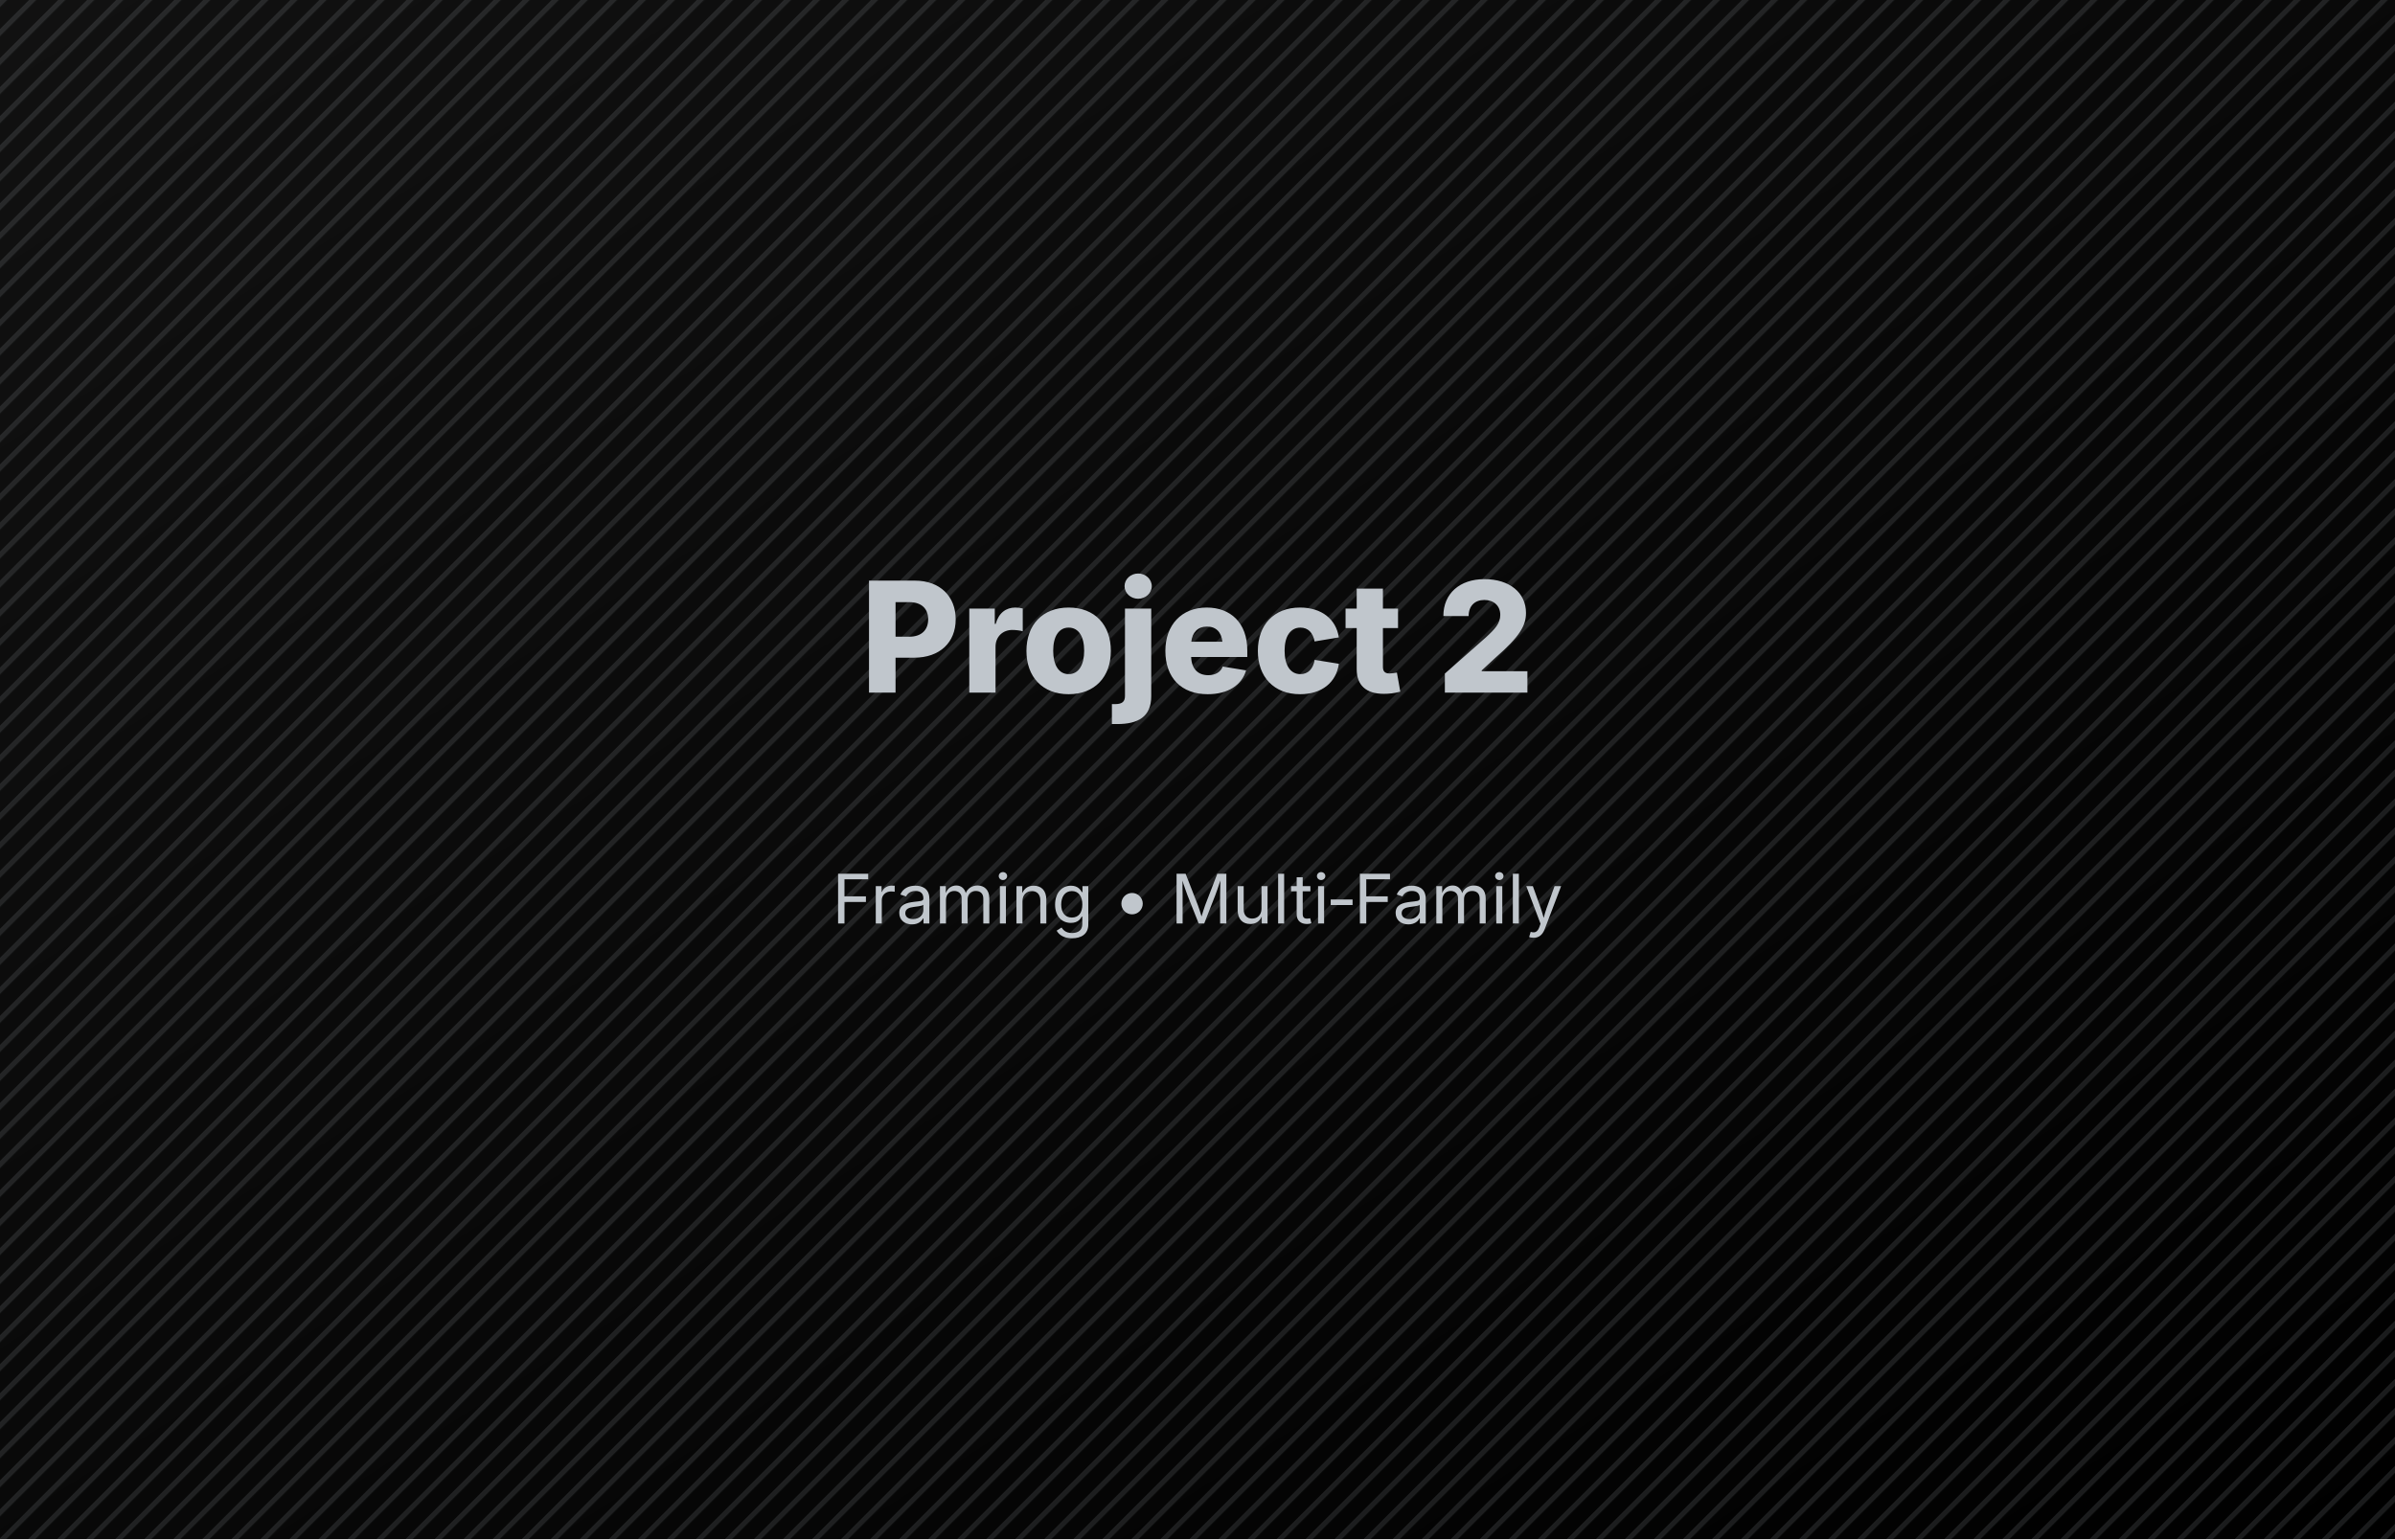
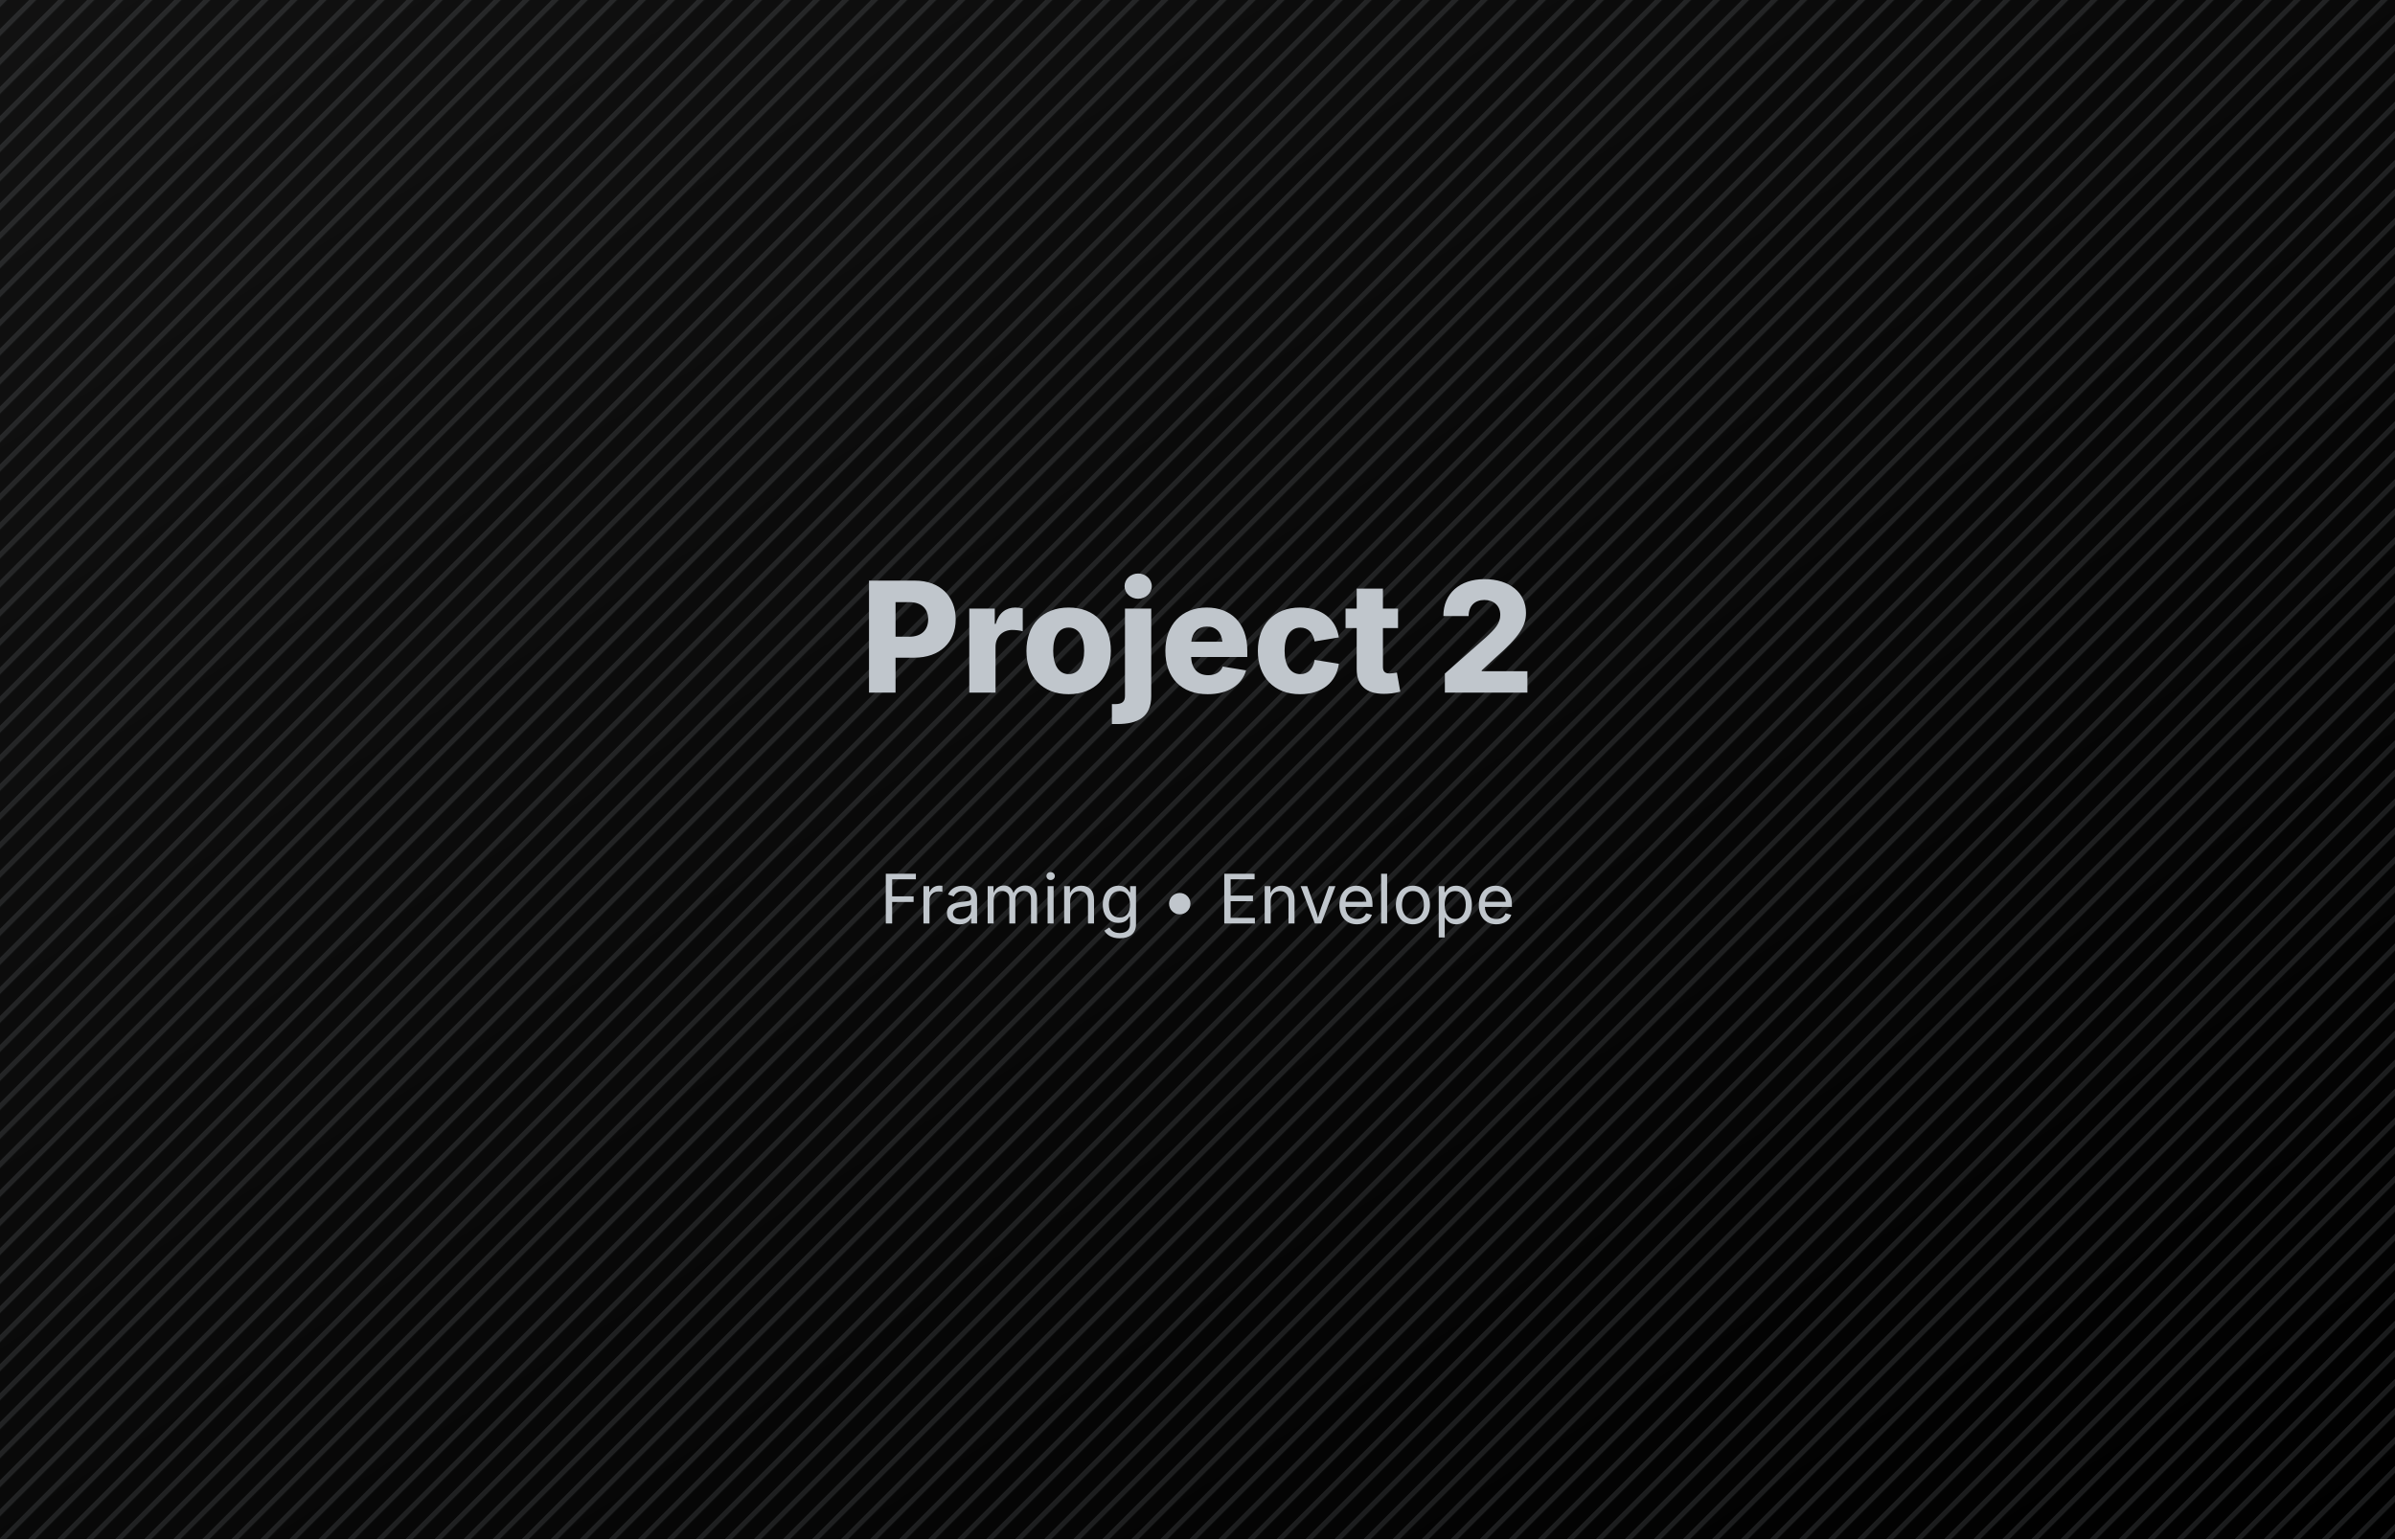
<svg xmlns="http://www.w3.org/2000/svg" width="1400" height="900" viewBox="0 0 1400 900" role="img" aria-label="Project 2">
  <defs>
    <linearGradient id="g1" x1="0" x2="1" y1="0" y2="1">
      <stop offset="0%" stop-color="#111111" />
      <stop offset="100%" stop-color="#000000" />
    </linearGradient>
    <pattern id="diag" width="12" height="12" patternUnits="userSpaceOnUse" patternTransform="rotate(45)">
      <line x1="0" y1="0" x2="0" y2="12" stroke="#C0C6CC22" stroke-width="6" />
    </pattern>
  </defs>
  <rect width="100%" height="100%" fill="url(#g1)" />
  <rect width="100%" height="100%" fill="url(#diag)" />
  <g fill="#C0C6CC">
    <text x="50%" y="45%" text-anchor="middle" font-size="90" font-family="Inter, Helvetica, Arial, sans-serif" font-weight="800">Project 2</text>
-     <text x="50%" y="60%" text-anchor="middle" font-size="40" font-family="Inter, Helvetica, Arial, sans-serif">Framing • Multi‑Family</text>
+     <text x="50%" y="60%" text-anchor="middle" font-size="40" font-family="Inter, Helvetica, Arial, sans-serif">Framing • Envelope</text>
  </g>
</svg>
